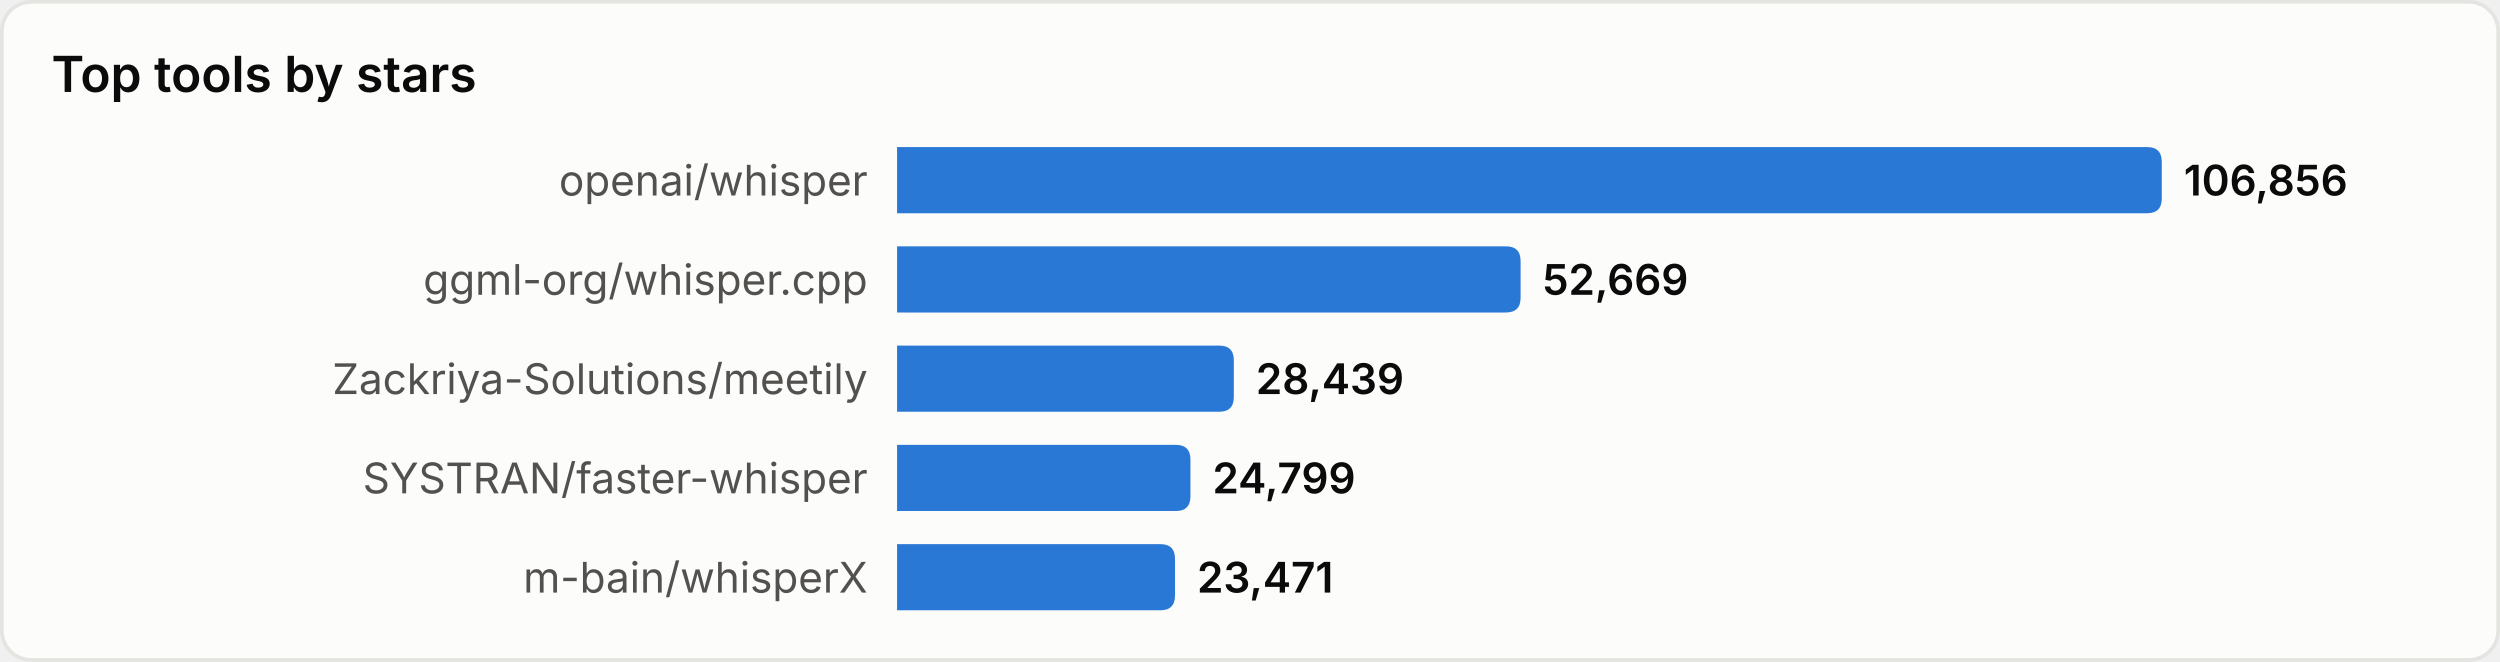
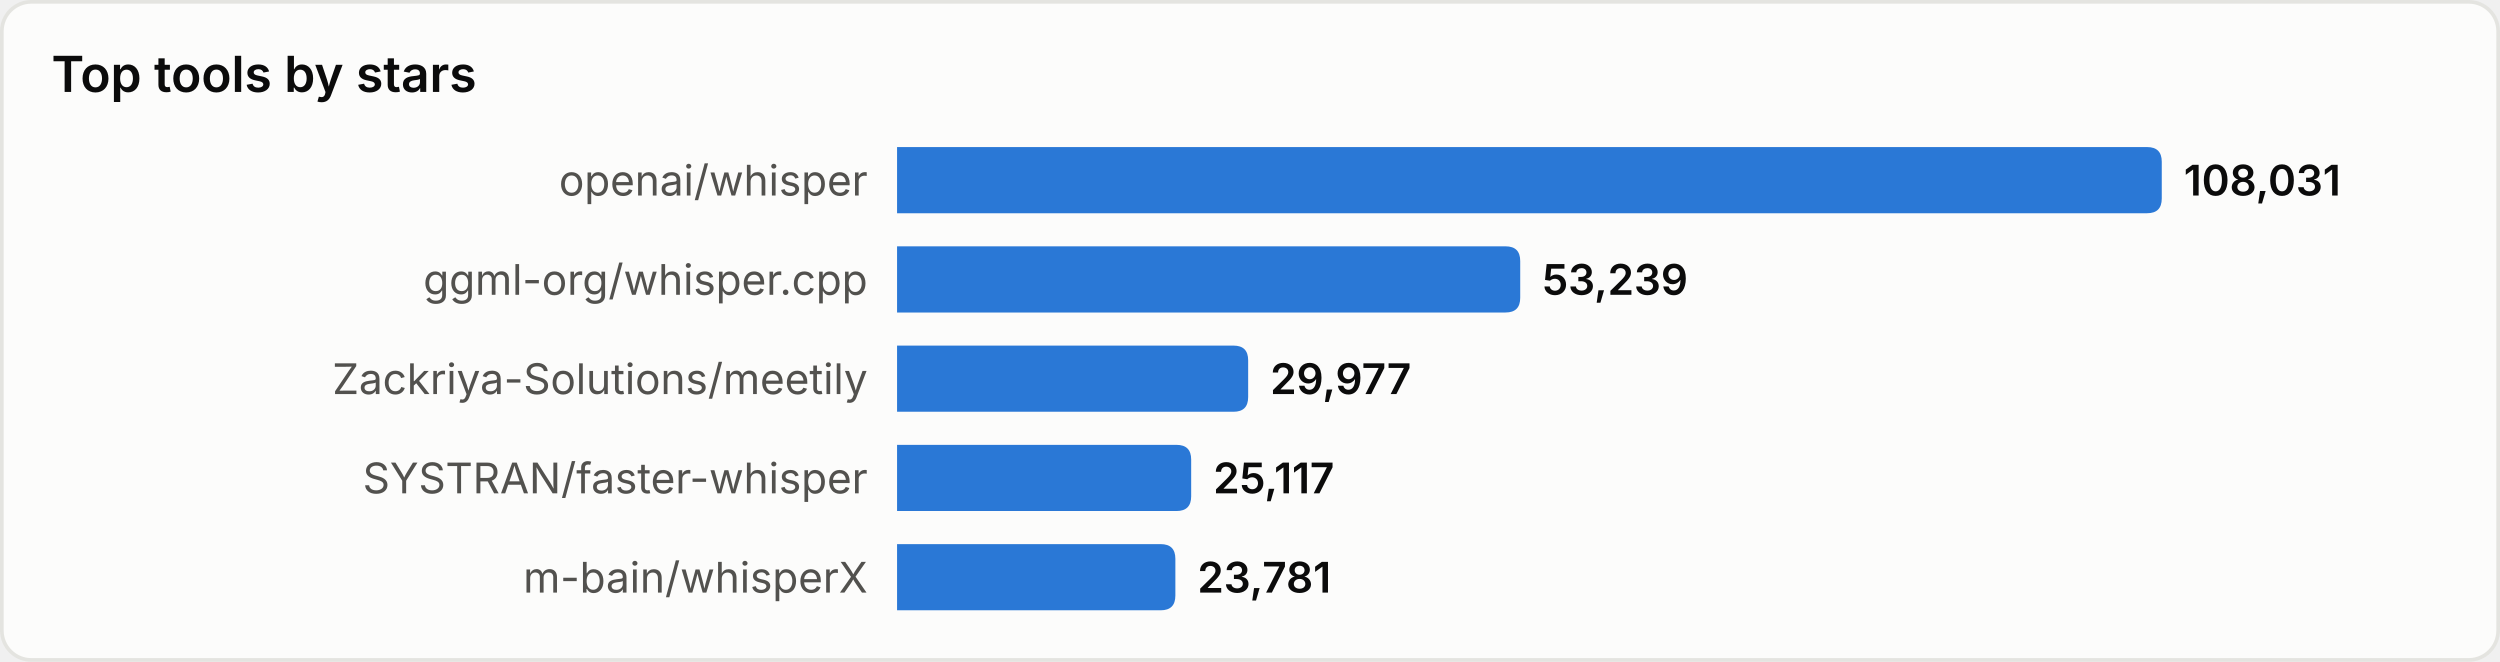
<svg xmlns="http://www.w3.org/2000/svg" width="680" height="180" viewBox="0 0 680 180" role="img" aria-label="Top tools by stars">
  <style>
text{font-family:system-ui,-apple-system,'Segoe UI',sans-serif}
.srf{fill:#fcfcfb;stroke:#e4e4e0}.ttl{fill:#0b0b0b;font-size:13.5px;font-weight:600}
.lbl{fill:#52514e;font-size:11.5px}.val{fill:#0b0b0b;font-size:11.5px;font-weight:600}
.bar{fill:#2a78d6}
@media(prefers-color-scheme:dark){
.srf{fill:#1a1a19;stroke:#33332f}.ttl{fill:#ffffff}
.lbl{fill:#c3c2b7}.val{fill:#ffffff}.bar{fill:#3987e5}
}
</style>
  <rect x="0.5" y="0.5" width="679" height="179" rx="8" class="srf" />
  <text x="14" y="25" class="ttl">Top tools by stars</text>
  <text x="236" y="49.0" class="lbl" text-anchor="end" dominant-baseline="central">openai/whisper</text>
  <path d="M244,40 h340.0 q4,0 4,4 v10 q0,4 -4,4 h-340.0 z" class="bar" />
-   <text x="594.0" y="49.0" class="val" dominant-baseline="central">106,856</text>
+   <text x="594.0" y="49.0" class="val" dominant-baseline="central">108,031</text>
  <text x="236" y="76.0" class="lbl" text-anchor="end" dominant-baseline="central">ggml-org/whisper.cpp</text>
-   <path d="M244,67 h165.6 q4,0 4,4 v10 q0,4 -4,4 h-165.6 z" class="bar" />
-   <text x="419.6" y="76.0" class="val" dominant-baseline="central">52,669</text>
+   <path d="M244,67 h165.5 q4,0 4,4 v10 q0,4 -4,4 h-165.5 z" class="bar" />
+   <text x="419.5" y="76.0" class="val" dominant-baseline="central">53,239</text>
  <text x="236" y="103.0" class="lbl" text-anchor="end" dominant-baseline="central">Zackriya-Solutions/meetily</text>
-   <path d="M244,94 h87.6 q4,0 4,4 v10 q0,4 -4,4 h-87.6 z" class="bar" />
-   <text x="341.6" y="103.0" class="val" dominant-baseline="central">28,439</text>
+   <path d="M244,94 h91.5 q4,0 4,4 v10 q0,4 -4,4 h-91.5 z" class="bar" />
+   <text x="345.5" y="103.0" class="val" dominant-baseline="central">29,977</text>
  <text x="236" y="130.0" class="lbl" text-anchor="end" dominant-baseline="central">SYSTRAN/faster-whisper</text>
-   <path d="M244,121 h75.8 q4,0 4,4 v10 q0,4 -4,4 h-75.8 z" class="bar" />
-   <text x="329.8" y="130.0" class="val" dominant-baseline="central">24,799</text>
+   <path d="M244,121 h76.0 q4,0 4,4 v10 q0,4 -4,4 h-76.0 z" class="bar" />
+   <text x="330.0" y="130.0" class="val" dominant-baseline="central">25,117</text>
  <text x="236" y="157.0" class="lbl" text-anchor="end" dominant-baseline="central">m-bain/whisperX</text>
-   <path d="M244,148 h71.6 q4,0 4,4 v10 q0,4 -4,4 h-71.6 z" class="bar" />
-   <text x="325.6" y="157.0" class="val" dominant-baseline="central">23,471</text>
+   <path d="M244,148 h71.7 q4,0 4,4 v10 q0,4 -4,4 h-71.7 z" class="bar" />
+   <text x="325.7" y="157.0" class="val" dominant-baseline="central">23,781</text>
</svg>
